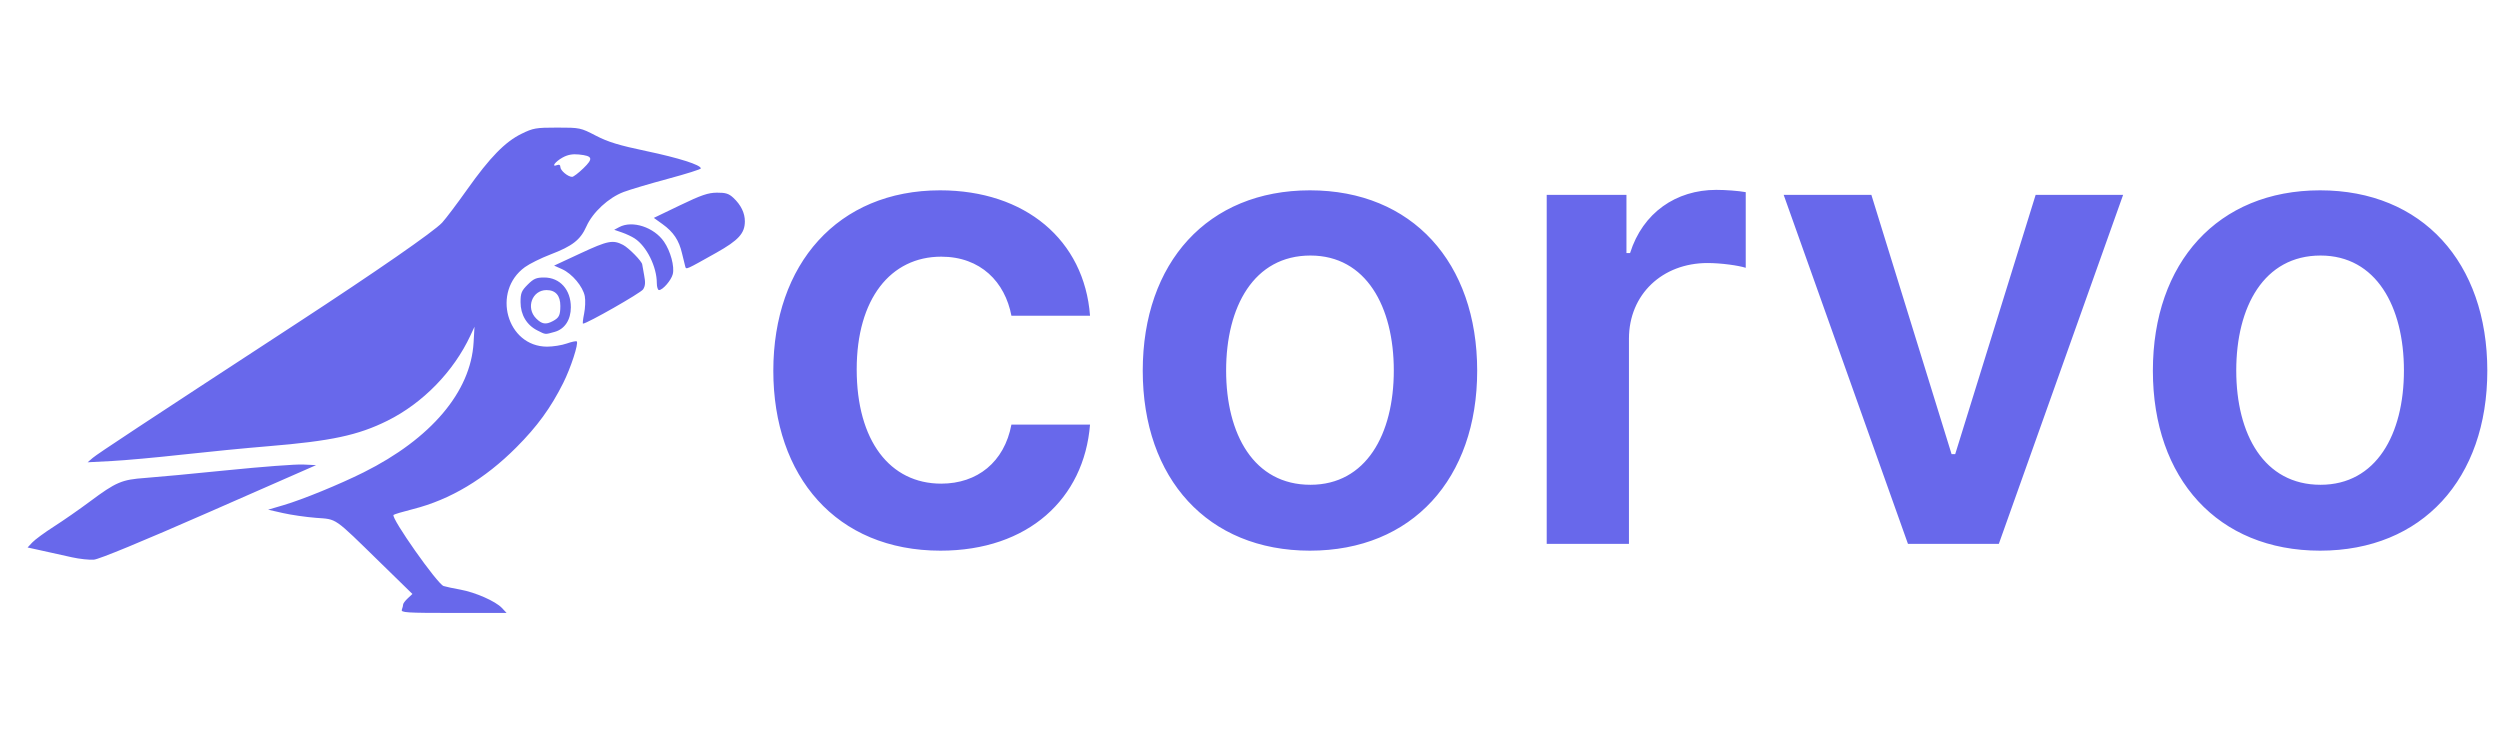
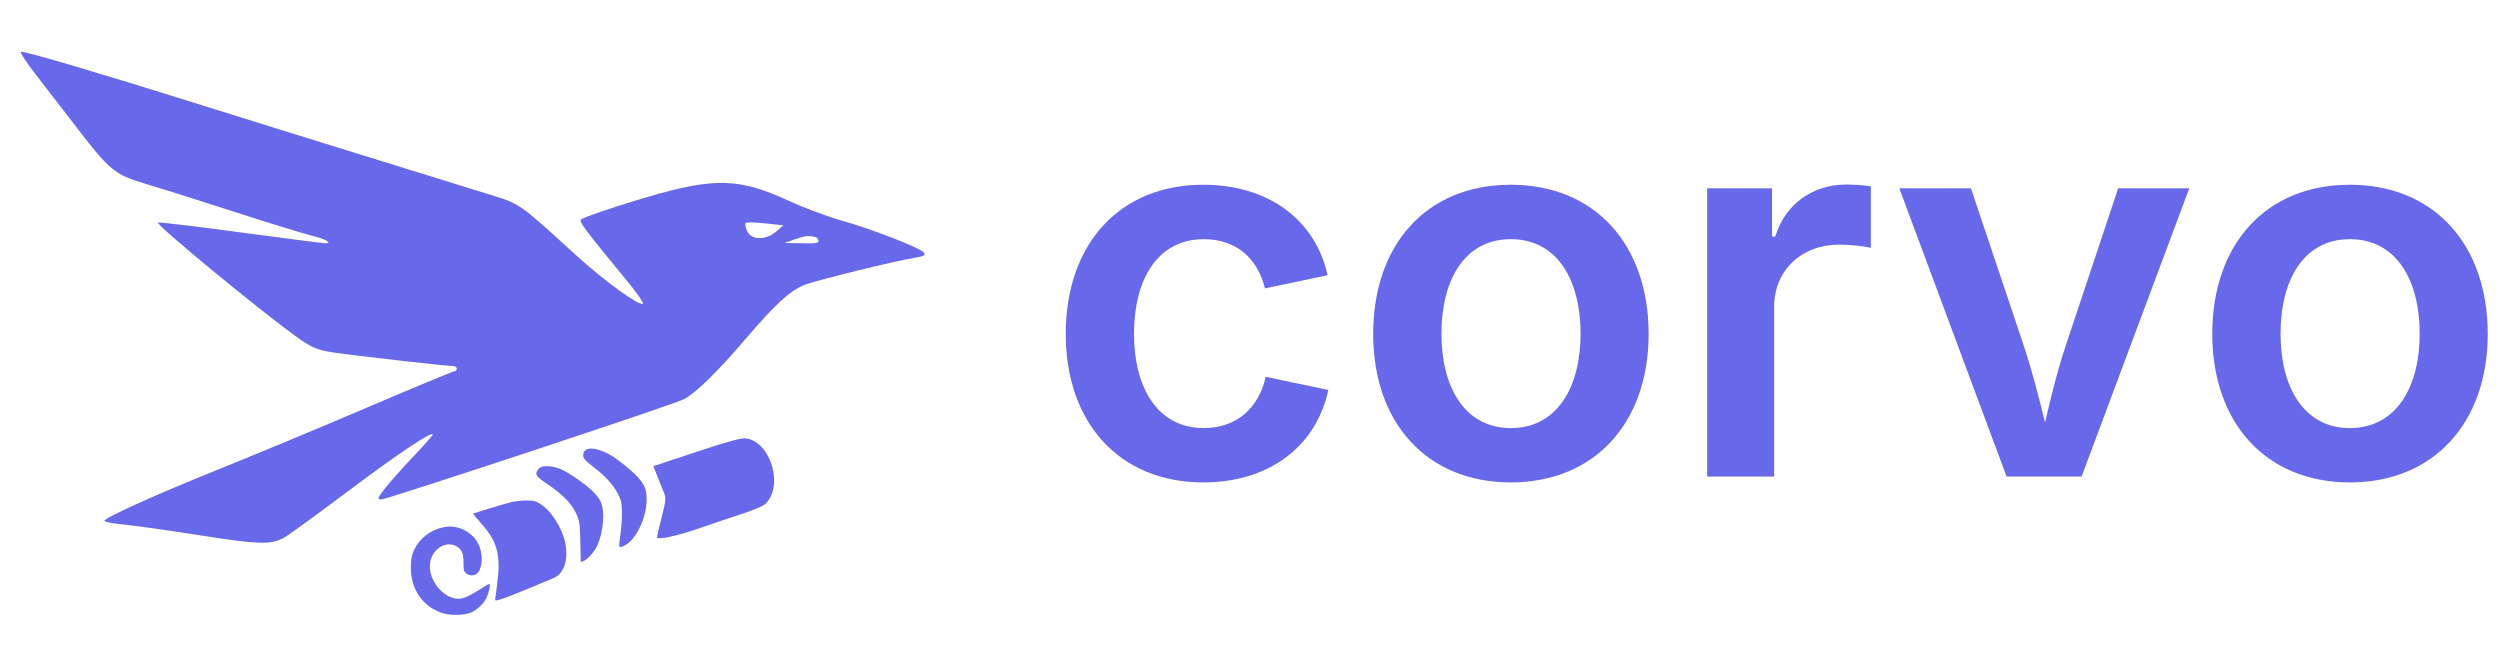
- <svg xmlns="http://www.w3.org/2000/svg" width="816.598" height="241.89" viewBox="0 0 216.058 64" version="1.1" id="svg5">
+ <svg xmlns="http://www.w3.org/2000/svg" width="240" height="64" viewBox="0 0 63.5 16.933" version="1.1" id="svg5">
  <defs id="defs2">
+     <rect x="267.44" y="-112.16" width="747.825" height="337.46" id="rect10501" />
    <rect x="256.262" y="65.669" width="382.835" height="138.367" id="rect17111" />
  </defs>
  <g id="layer1" transform="translate(-1.9570312e-5,-2.3681641e-5)">
    <g aria-label="corvo" transform="matrix(1.382332,0,0,1.382332,-289.7625,-94.94836)" id="text17109" style="font-weight:600;font-size:40px;line-height:1.25;font-family:Inter;-inkscape-font-specification:'Inter, Semi-Bold';white-space:pre;shape-inside:url(#rect17111);fill:#6868eb" />
    <g id="g6952" transform="matrix(0.3424091,0,0,0.3424091,89.01624,23.8011)">
-       <path id="path6747" style="fill:#6868eb;fill-opacity:1;stroke:#f2f2f2;stroke-width:15.118;stroke-opacity:0" transform="matrix(0.2645833,0,0,0.2645833,1.9570312e-5,2.3681641e-5)" d="M -469.96,52.497 C -480.133,47.386 -486,37.513 -486,25.504 c 0,-8.597 0.898,-10.802 6.8,-16.704 5.703,-5.703 8.241,-6.8 15.73,-6.8 15.05,0 25.477,11.631 25.462,28.401 -0.01,11.938 -5.829,20.811 -15.388,23.465 -9.55,2.652 -8.366,2.75 -16.564,-1.369 z m 14.592,-8.796 c 6.115,-3.219 7.303,-5.573 7.338,-14.543 C -447.992,19.235 -452.551,14 -461.232,14 c -13.753,0 -19.942,17.008 -9.859,27.091 5.431,5.431 9.18,6.053 15.722,2.61 z M -328.852,-8.414 C -329.288,-9.836 -330.681,-15.5 -331.947,-21 c -2.876,-12.485 -8.17,-20.405 -18.698,-27.973 l -8.199,-5.893 24.922,-11.99 c 20.344,-9.788 26.821,-12.004 35.261,-12.067 8.332,-0.062 11.378,0.894 15.69,4.923 7.201,6.728 10.973,14.435 10.964,22.401 -0.013,11.452 -6.024,18.069 -27.252,29.997 -29.282,16.453 -28.675,16.183 -29.592,13.189 z M -356,7.318 c 0,-15.556 -9.703,-35.1 -21.151,-42.601 -2.687,-1.76 -8.174,-4.331 -12.194,-5.713 l -7.309,-2.513 4.818,-2.579 c 12.469,-6.673 33.156,0.08 42.704,13.941 6.209,9.014 10.179,23.702 8.363,30.938 C -342.232,4.62 -350.336,14 -353.909,14 -355.059,14 -356,10.993 -356,7.318 Z m -69.349,29.121 c 1.077,-5.258 1.368,-12.707 0.647,-16.552 -1.721,-9.175 -12.085,-21.539 -21.642,-25.818 l -7.626,-3.414 25.243,-11.742 c 25.966,-12.078 30.812,-13.039 40.496,-8.031 5.445,2.816 18.139,15.768 18.317,18.689 0.048,0.787 0.883,5.48 1.856,10.43 1.327,6.749 1.07,10.084 -1.025,13.334 C -371.275,16.738 -422.623,46 -426.402,46 c -0.498,0 -0.024,-4.302 1.054,-9.561 z M -914,268.893 c -7.15,-1.6 -19.585,-4.359 -27.632,-6.131 l -14.632,-3.222 4.554,-4.848 c 2.505,-2.666 11.789,-9.478 20.632,-15.136 8.843,-5.659 24.178,-16.323 34.078,-23.699 25.171,-18.753 30.578,-21.064 53,-22.644 10.45,-0.737 45.762,-4.054 78.471,-7.372 32.709,-3.318 65.104,-5.764 71.989,-5.436 L -681.021,181 -783.011,225.768 c -64.009,28.097 -104.969,45.004 -109.989,45.401 -4.4,0.348 -13.85,-0.676 -21,-2.276 z m 314.786,49.943 c 0.668,-1.74 1.214,-3.955 1.214,-4.922 0,-0.967 1.994,-3.616 4.431,-5.886 l 4.431,-4.128 -30.931,-30.203 c -44.705,-43.652 -40.682,-40.858 -61.061,-42.424 -9.539,-0.733 -23.717,-2.783 -31.508,-4.555 l -14.165,-3.222 14.902,-4.392 c 17.931,-5.285 53.347,-19.786 76.225,-31.209 C -571.387,155.796 -533.453,110.991 -530.783,64 l 0.852,-15 -3.912,8.404 c -15.953,34.273 -45.362,64.455 -79.157,81.235 -27.991,13.899 -53.713,19.393 -114,24.349 -20.9,1.718 -57.8,5.322 -82,8.009 -24.2,2.686 -54.35,5.423 -67,6.08 l -23,1.196 5,-4.268 c 4.637,-3.958 46.839,-31.776 195,-128.538 75.232,-49.133 130.416,-87.381 138.191,-95.78 3.405,-3.679 14.168,-17.938 23.919,-31.688 21.742,-30.661 36.175,-45.438 51.89,-53.128 11.062,-5.413 13.72,-5.872 34,-5.872 21.623,0 22.255,0.132 36.862,7.707 11.641,6.037 22.043,9.216 48,14.671 31.071,6.529 52.138,13.226 52.138,16.575 0,0.803 -14,5.224 -31.112,9.824 -17.111,4.6 -36.191,10.264 -42.399,12.587 -14.489,5.421 -29.661,19.433 -35.683,32.955 -5.69,12.776 -13.293,18.708 -34.231,26.703 -8.981,3.429 -19.96,8.866 -24.398,12.081 -31.933,23.132 -17.321,75.743 21.071,75.866 5.637,0.018 14.102,-1.327 18.812,-2.988 4.71,-1.662 9.021,-2.564 9.581,-2.004 1.904,1.904 -5.717,25.276 -12.936,39.674 -11.937,23.808 -24.713,41.356 -44.705,61.404 -30.065,30.149 -63.147,49.928 -98.427,58.846 -9.671,2.445 -18.096,4.957 -18.723,5.584 -2.703,2.703 41.905,66.068 47.766,67.85 2.411,0.733 9.571,2.263 15.911,3.4 14.304,2.565 33.677,11.098 39.662,17.469 L -499.303,322 h -50.563 c -45.285,0 -50.436,-0.33 -49.349,-3.164 z m 173.177,-421.032 c 9.681,-9.395 8.899,-11.79 -4.289,-13.152 -6.108,-0.63 -10.713,0.229 -15.567,2.906 -7.06,3.894 -11.134,9.477 -5.274,7.229 2.05,-0.787 3.167,-0.122 3.167,1.885 0,3.27 7.276,9.327 11.204,9.327 1.273,0 6.114,-3.688 10.759,-8.196 z M 1230.672,262.589 c 97.531,0 159.518,-68.705 159.518,-171.655 0,-103.167 -61.987,-172.089 -159.518,-172.089 -97.531,0 -159.518,68.922 -159.518,172.089 0,102.95 61.987,171.655 159.518,171.655 z m 0.433,-62.854 c -53.967,0 -80.409,-48.115 -80.409,-109.018 0,-60.903 26.442,-109.669 80.409,-109.669 53.1,0 79.542,48.766 79.542,109.669 0,60.903 -26.442,109.018 -79.542,109.018 z M 1042.763,-76.82 H 959.319 L 882.595,170.476 h -3.468 L 802.619,-76.82 H 718.959 L 837.514,256.087 H 924.208 Z M 492.904,256.087 h 78.458 V 60.374 c 0,-42.264 31.86,-72.173 74.991,-72.173 13.221,0 29.693,2.384 36.412,4.551 V -79.421 c -7.152,-1.3 -19.506,-2.167 -28.176,-2.167 -38.146,0 -70.006,21.674 -82.143,60.253 h -3.468 V -76.82 H 492.904 Z m -225.839,6.502 c 97.531,0 159.518,-68.705 159.518,-171.655 0,-103.167 -61.987,-172.089 -159.518,-172.089 -97.531,0 -159.518,68.922 -159.518,172.089 0,102.95 61.987,171.655 159.518,171.655 z m 0.433,-62.854 c -53.967,0 -80.409,-48.115 -80.409,-109.018 0,-60.903 26.442,-109.669 80.409,-109.669 53.1,0 79.542,48.766 79.542,109.669 0,60.903 -26.442,109.018 -79.542,109.018 z m -352.846,62.854 c 83.66,0 136.977,-49.633 142.613,-120.289 H -17.726 c -6.719,35.762 -32.51,56.351 -66.972,56.351 -48.982,0 -80.626,-40.963 -80.626,-109.018 0,-67.188 32.294,-107.501 80.626,-107.501 37.712,0 60.903,24.274 66.972,56.351 H 57.265 C 51.846,-33.69 -4.505,-81.155 -85.781,-81.155 c -97.531,0 -159.085,70.439 -159.085,172.089 0,100.782 60.036,171.655 159.518,171.655 z" />
+       <g id="g28794">
+         <path id="path4985" style="fill:#6868eb;fill-opacity:1;stroke:none;stroke-width:1.497;stroke-opacity:0" d="m -258.399,-65.67 c -0.006,3.04e-4 -0.012,0.001 -0.015,0.002 -0.096,0.032 0.415,0.813 1.136,1.735 0.721,0.923 2.097,2.704 3.057,3.959 2.329,3.044 2.8,3.432 4.918,4.056 0.953,0.28 3.916,1.215 6.584,2.077 2.668,0.862 5.296,1.672 5.841,1.801 1.016,0.239 1.628,0.575 1.048,0.575 -0.175,0 -2.974,-0.359 -6.219,-0.798 -3.245,-0.439 -6.036,-0.772 -6.201,-0.74 -0.289,0.056 7.277,6.304 10.184,8.41 1.201,0.87 1.58,1.034 2.843,1.229 1.447,0.223 8.343,1.006 8.863,1.006 0.149,0 0.272,0.089 0.272,0.198 0,0.109 -0.085,0.198 -0.188,0.198 -0.103,0 -3.021,1.21 -6.484,2.689 -3.463,1.479 -8.3,3.495 -10.75,4.478 -4.765,1.913 -8.711,3.69 -8.711,3.921 0,0.078 0.646,0.201 1.435,0.275 0.789,0.073 3.351,0.435 5.692,0.804 4.262,0.672 5.178,0.702 6.148,0.2 0.286,-0.148 2.394,-1.677 4.685,-3.398 3.771,-2.833 6.391,-4.588 6.391,-4.28 0,0.064 -0.646,0.795 -1.435,1.624 -0.789,0.829 -1.732,1.886 -2.095,2.349 -0.555,0.707 -0.602,0.84 -0.297,0.84 0.421,3.13e-4 21.691,-7.041 22.45,-7.432 0.881,-0.453 2.475,-2.011 4.611,-4.507 2.176,-2.543 3.225,-3.507 4.317,-3.972 0.706,-0.301 6.824,-1.805 8.237,-2.025 0.672,-0.105 0.8,-0.185 0.626,-0.395 -0.294,-0.354 -3.838,-1.726 -6.14,-2.376 -1.025,-0.29 -2.799,-0.957 -3.942,-1.482 -3.225,-1.481 -5.007,-1.635 -8.612,-0.743 -2.012,0.498 -6.475,1.933 -6.715,2.158 -0.172,0.161 0.208,0.668 3.513,4.691 0.65,0.791 1.131,1.49 1.068,1.553 -0.229,0.229 -2.866,-1.683 -4.968,-3.601 -4.281,-3.907 -4.09,-3.775 -6.524,-4.527 -12.124,-3.749 -17.066,-5.283 -21.714,-6.743 -6.974,-2.191 -12.527,-3.829 -12.909,-3.81 z m 54.08,12.661 c 0.043,-3.15e-4 0.09,2.12e-4 0.139,0.001 0.264,0.005 0.612,0.028 0.981,0.068 l 1.34,0.143 -0.543,0.467 c -0.764,0.657 -1.836,0.643 -2.142,-0.028 -0.124,-0.273 -0.174,-0.548 -0.11,-0.611 0.026,-0.026 0.149,-0.039 0.336,-0.041 z m 4.231,1.013 c 0.163,-0.015 0.221,0.006 0.221,0.006 l 0.302,0.046 c 0.302,0.046 0.35,0.317 0.282,0.396 -0.068,0.079 -0.593,0.094 -0.593,0.094 l -1.9,-0.033 0.838,-0.295 c 0.419,-0.148 0.687,-0.2 0.85,-0.215 z m -4.638,15.002 c -0.437,0.005 -1.33,0.259 -3.545,0.992 l -3.233,1.07 0.27,0.686 c 0.149,0.377 0.367,0.916 0.484,1.197 0.199,0.477 0.19,0.603 -0.135,1.888 -0.192,0.757 -0.349,1.434 -0.349,1.504 0,0.227 1.497,-0.095 3.195,-0.686 0.899,-0.314 2.288,-0.781 3.085,-1.039 0.798,-0.258 1.576,-0.582 1.729,-0.721 1.391,-1.259 0.493,-4.534 -1.338,-4.878 -0.046,-0.009 -0.1,-0.013 -0.163,-0.012 z m -11.402,0.76 c -0.329,0.003 -0.535,0.141 -0.574,0.412 -0.04,0.279 0.093,0.447 0.742,0.941 0.886,0.675 1.513,1.365 1.838,2.021 0.243,0.492 0.262,0.579 0.285,1.268 0.014,0.437 -0.021,1.063 -0.087,1.529 -0.061,0.434 -0.111,0.868 -0.111,0.963 0,0.202 0.069,0.213 0.388,0.062 0.84,-0.399 1.642,-2.052 1.641,-3.383 -3.9e-4,-0.71 -0.085,-0.976 -0.476,-1.491 -0.416,-0.549 -1.779,-1.655 -2.429,-1.971 -0.473,-0.23 -0.88,-0.346 -1.186,-0.351 -0.011,-1.75e-4 -0.021,-1.07e-4 -0.032,0 z m -3.322,1.301 c -0.313,0.004 -0.513,0.098 -0.644,0.297 -0.208,0.318 -0.094,0.483 0.707,1.02 1.281,0.86 1.957,1.597 2.283,2.489 0.132,0.361 0.155,0.6 0.182,1.86 l 0.031,1.446 0.199,-0.069 c 0.281,-0.098 0.817,-0.696 1.019,-1.137 0.476,-1.04 0.591,-2.536 0.253,-3.286 -0.213,-0.473 -0.889,-1.11 -1.881,-1.773 -0.89,-0.595 -1.296,-0.772 -1.913,-0.835 -0.085,-0.009 -0.163,-0.013 -0.235,-0.012 z m -1.423,2.55 c -0.029,2.3e-5 -0.06,3e-4 -0.092,5.76e-4 -0.327,0.003 -0.815,0.057 -1.085,0.122 -0.453,0.108 -2.767,0.809 -2.825,0.855 -0.014,0.011 0.257,0.339 0.604,0.729 1.216,1.367 1.467,2.343 1.172,4.564 -0.058,0.434 -0.115,0.876 -0.128,0.981 -0.021,0.173 -0.006,0.187 0.157,0.147 0.453,-0.109 1.596,-0.56 4.092,-1.618 0.408,-0.173 0.589,-0.341 0.792,-0.74 0.246,-0.481 0.294,-1.225 0.129,-1.968 -0.258,-1.162 -1.143,-2.469 -1.958,-2.893 -0.286,-0.149 -0.42,-0.18 -0.858,-0.18 z m -5.733,1.934 c -0.015,-2.3e-5 -0.03,3.06e-4 -0.045,5.77e-4 -0.139,0.002 -0.278,0.018 -0.416,0.046 -0.967,0.201 -1.78,0.822 -2.171,1.658 -0.178,0.38 -0.222,0.577 -0.25,1.111 -0.089,1.697 0.779,3.062 2.278,3.585 0.616,0.215 1.68,0.198 2.201,-0.035 0.455,-0.203 0.928,-0.66 1.131,-1.09 0.184,-0.39 0.311,-1.025 0.204,-1.025 -0.036,0 -0.407,0.219 -0.824,0.486 -0.809,0.518 -1.271,0.68 -1.697,0.6 -1.104,-0.207 -2.049,-1.554 -1.868,-2.662 0.182,-1.115 1.313,-1.72 2.097,-1.122 0.286,0.218 0.38,0.519 0.381,1.213 3.5e-4,0.449 0.022,0.531 0.172,0.682 0.198,0.198 0.554,0.229 0.783,0.069 0.412,-0.288 0.521,-1.251 0.231,-2.028 -0.334,-0.893 -1.253,-1.489 -2.208,-1.491 z" />
+         <text xml:space="preserve" transform="matrix(0.5168864,0,0,0.5168864,-320.8525,-12.42075)" id="text10499" style="font-style:normal;font-variant:normal;font-weight:600;font-stretch:normal;font-size:75.743px;line-height:1.25;font-family:Inter;-inkscape-font-specification:'Inter, Semi-Bold';font-variant-ligatures:normal;font-variant-caps:normal;font-variant-numeric:normal;font-variant-east-asian:normal;white-space:pre;shape-inside:url(#rect10501);fill:#6868eb;fill-opacity:1;stroke:none">
+           <tspan x="267.439" y="-42.062" id="tspan28808">corvo</tspan>
+         </text>
+       </g>
    </g>
  </g>
</svg>
